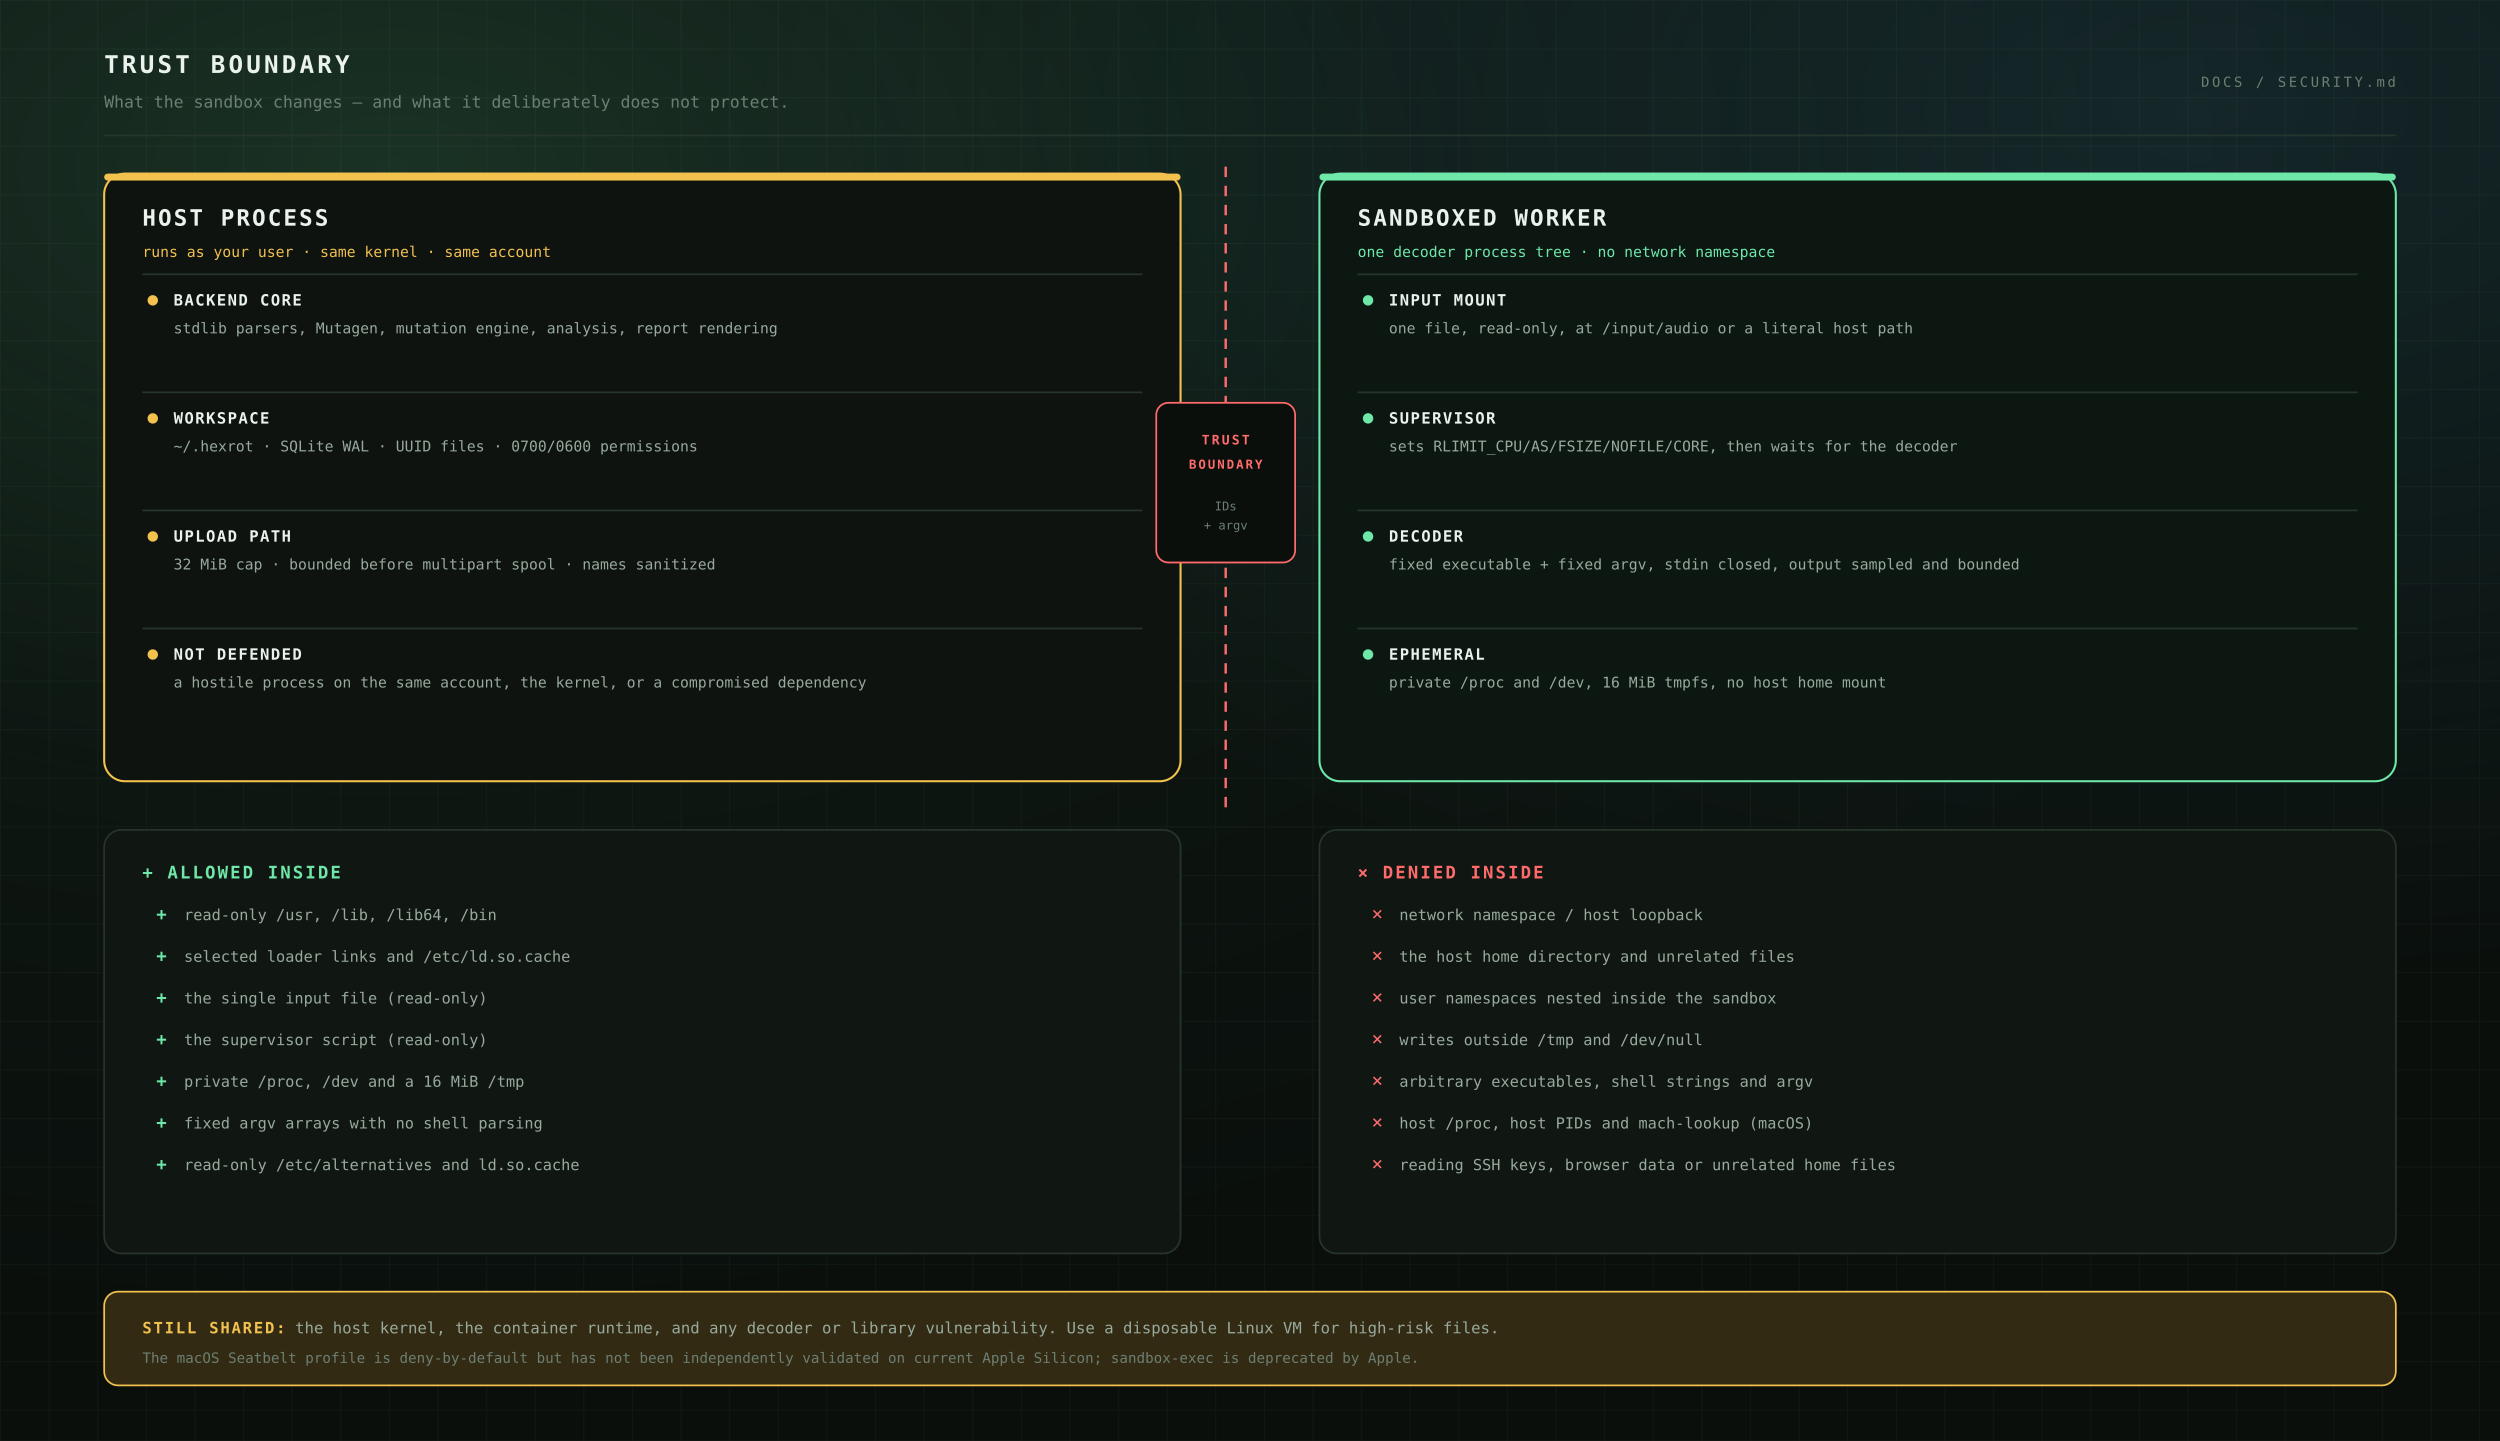
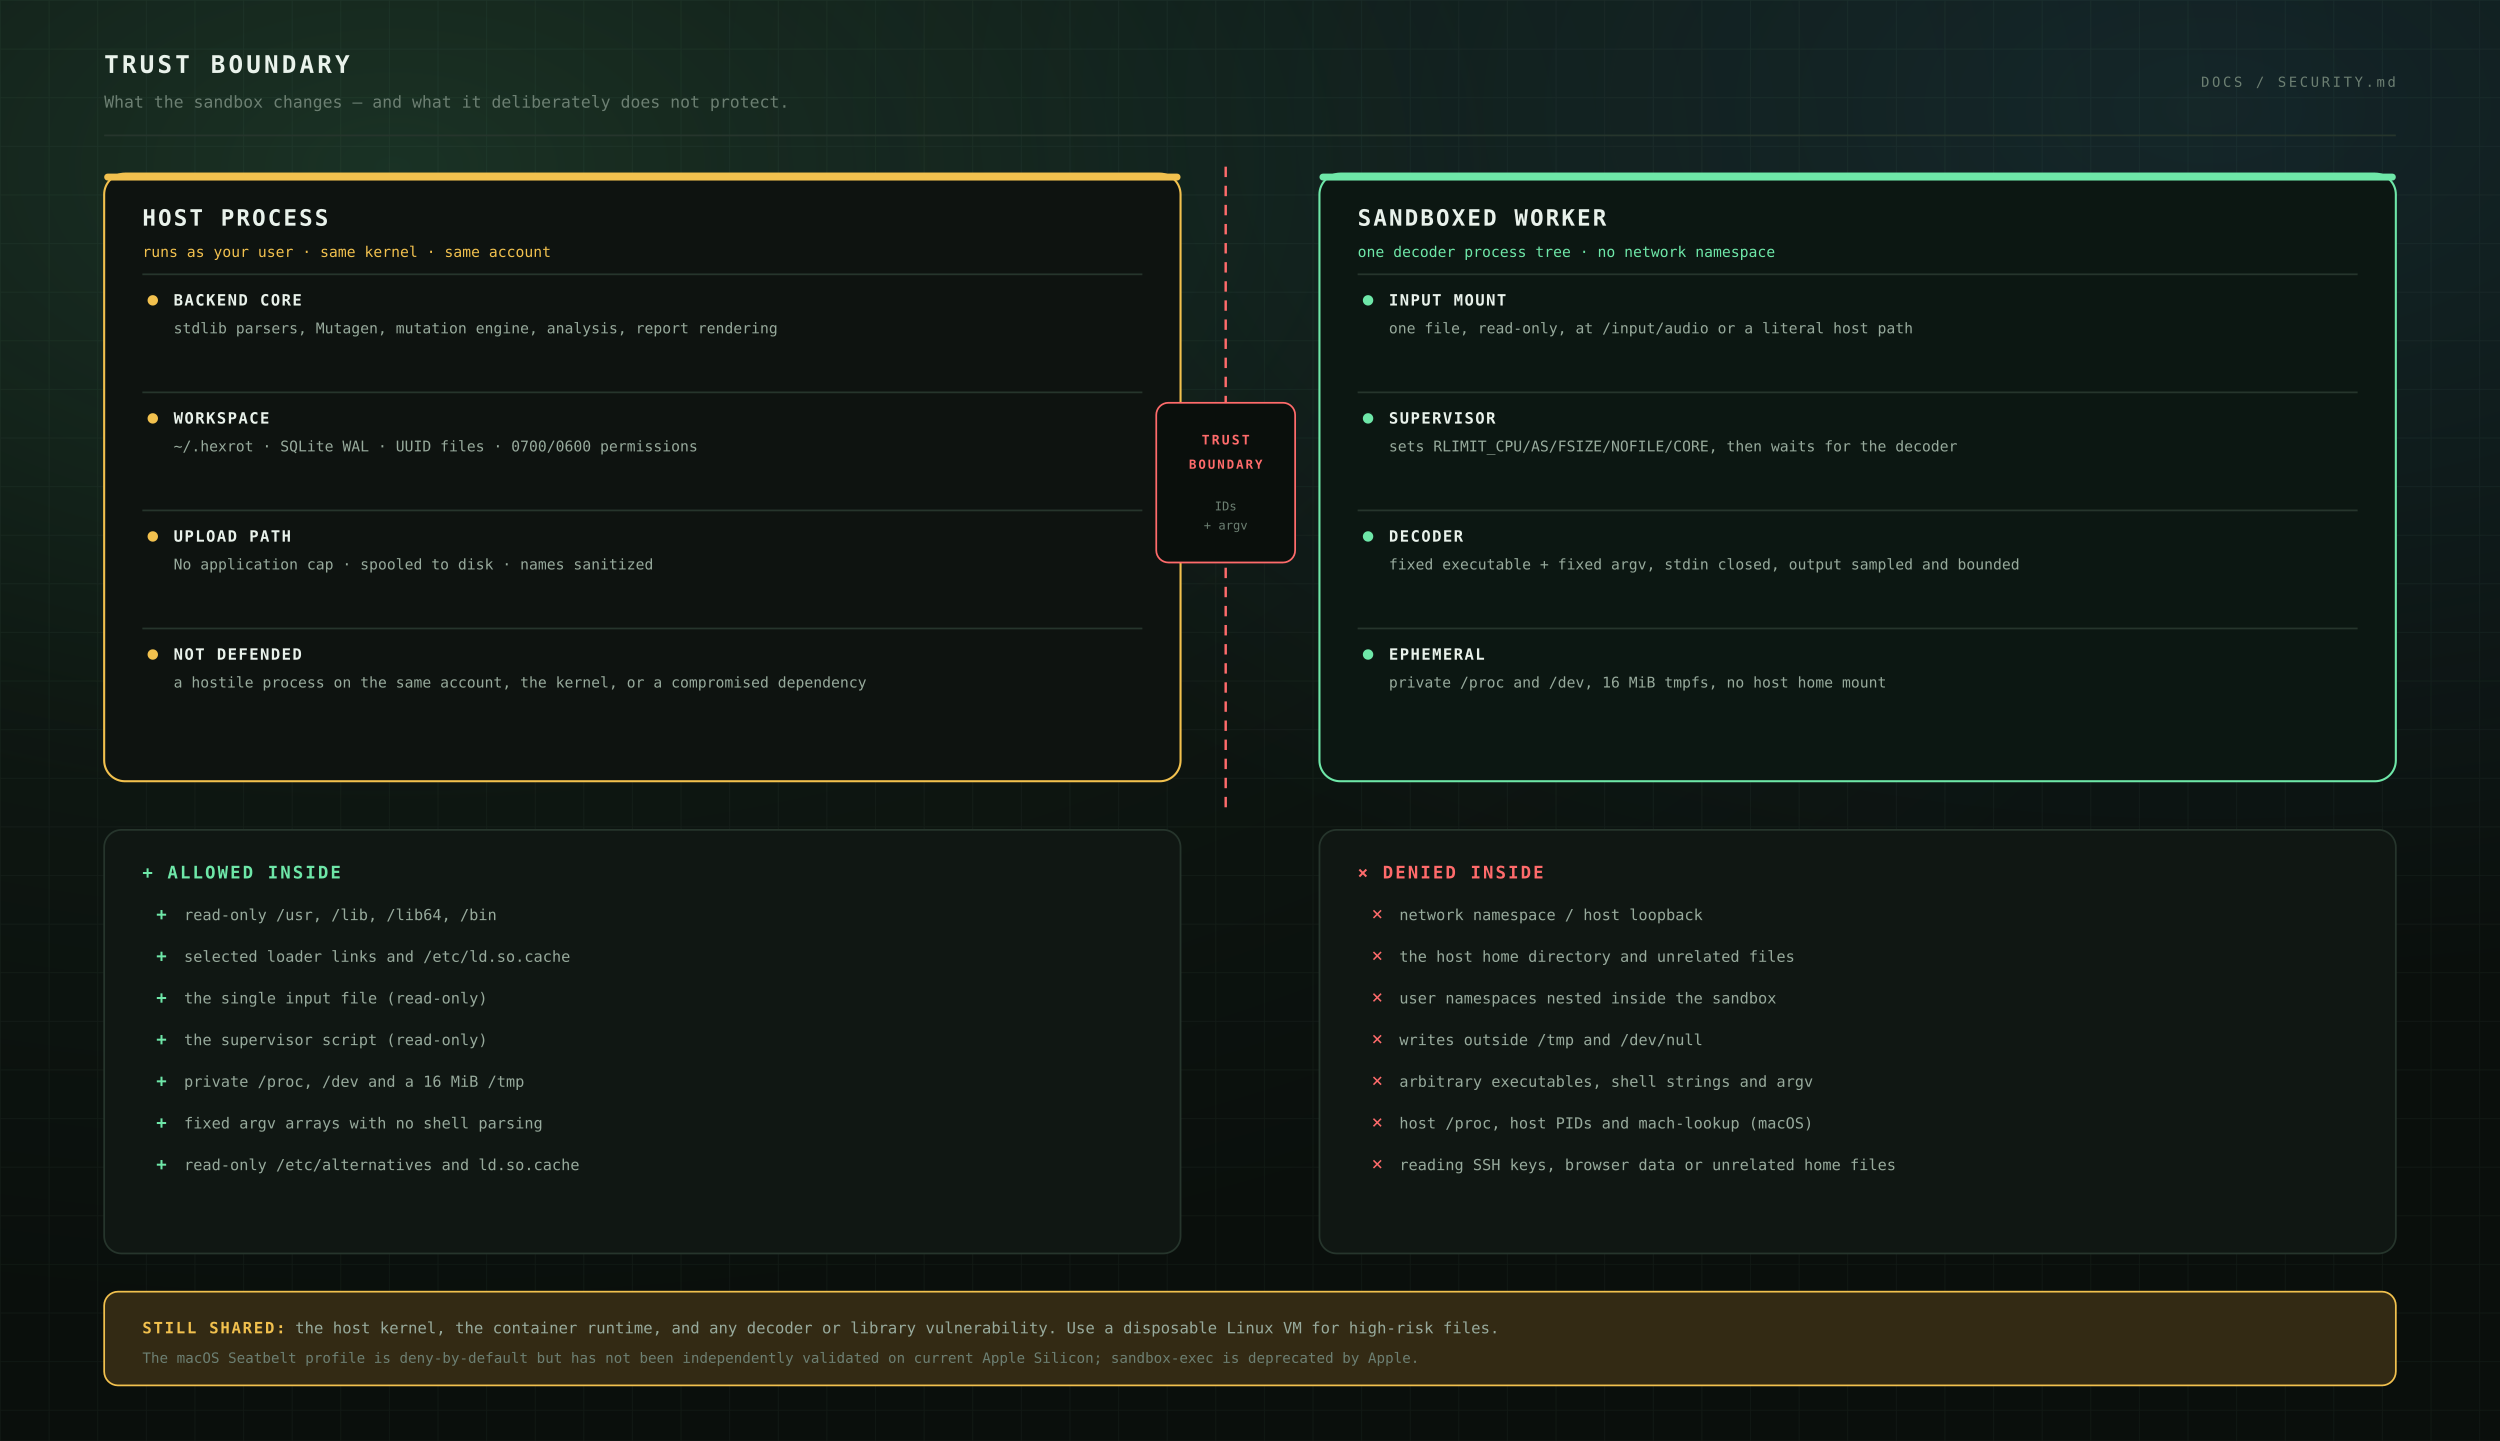
<svg xmlns="http://www.w3.org/2000/svg" width="1440" height="830" viewBox="0 0 1440 830" role="img" aria-label="HEXROT.EXE trust boundary">
  <defs>
    <pattern id="grid" width="28" height="28" patternUnits="userSpaceOnUse">
      <path d="M28 0H0V28" fill="none" stroke="#17211B" stroke-width="1" />
    </pattern>
    <radialGradient id="glow" cx="16%" cy="12%" r="80%">
      <stop offset="0%" stop-color="#6EE7A8" stop-opacity=".16" />
      <stop offset="55%" stop-color="#6EE7A8" stop-opacity=".03" />
      <stop offset="100%" stop-color="#6EE7A8" stop-opacity="0" />
    </radialGradient>
    <radialGradient id="glow2" cx="88%" cy="8%" r="60%">
      <stop offset="0%" stop-color="#5AC8F5" stop-opacity=".12" />
      <stop offset="100%" stop-color="#5AC8F5" stop-opacity="0" />
    </radialGradient>
    <marker id="arrow" viewBox="0 0 10 10" refX="9" refY="5" markerWidth="7" markerHeight="7" orient="auto-start-reverse">
      <path d="M0 0L10 5L0 10z" fill="#5A6E60" />
    </marker>
    <filter id="soft" x="-20%" y="-20%" width="140%" height="140%">
      <feDropShadow dx="0" dy="10" stdDeviation="14" flood-color="#000" flood-opacity=".45" />
    </filter>
  </defs>
  <rect width="1440" height="830" fill="#0A0F0C" />
  <rect width="1440" height="830" fill="url(#grid)" opacity=".55" />
  <rect width="1440" height="830" fill="url(#glow)" />
  <rect width="1440" height="830" fill="url(#glow2)" />
  <text x="60" y="42" font-family="'IBM Plex Mono','DejaVu Sans Mono','SFMono-Regular',Menlo,monospace" font-size="14" font-weight="700" fill="#E9F2EB" text-anchor="start" letter-spacing="1.8" opacity="1.0">TRUST BOUNDARY</text>
  <text x="60" y="62" font-family="'IBM Plex Mono','DejaVu Sans Mono','SFMono-Regular',Menlo,monospace" font-size="9.5" font-weight="400" fill="#6C7F72" text-anchor="start" letter-spacing="0" opacity="1.0">What the sandbox changes — and what it deliberately does not protect.</text>
  <text x="1380" y="50" font-family="'IBM Plex Mono','DejaVu Sans Mono','SFMono-Regular',Menlo,monospace" font-size="8" font-weight="400" fill="#6C7F72" text-anchor="end" letter-spacing="1.5" opacity="1.0">DOCS / SECURITY.md</text>
  <line x1="60" y1="78" x2="1380" y2="78" stroke="#26352C" stroke-width="1" opacity="1" />
  <rect x="60" y="100" width="620" height="350" rx="12" fill="#0E1310" stroke="#F2C14E" stroke-width="1.2" opacity="1.0" />
  <rect x="60" y="100" width="620" height="4" rx="2" fill="#F2C14E" />
  <text x="82" y="130" font-family="'IBM Plex Mono','DejaVu Sans Mono','SFMono-Regular',Menlo,monospace" font-size="13" font-weight="700" fill="#E9F2EB" text-anchor="start" letter-spacing="1.2" opacity="1.0">HOST PROCESS</text>
  <text x="82" y="148" font-family="'IBM Plex Mono','DejaVu Sans Mono','SFMono-Regular',Menlo,monospace" font-size="8.5" font-weight="400" fill="#F2C14E" text-anchor="start" letter-spacing="0" opacity="1.0">runs as your user · same kernel · same account</text>
  <line x1="82" y1="158" x2="658" y2="158" stroke="#26352C" stroke-width="1" opacity="1" />
  <circle cx="88" cy="173" r="3" fill="#F2C14E" />
  <text x="100" y="176" font-family="'IBM Plex Mono','DejaVu Sans Mono','SFMono-Regular',Menlo,monospace" font-size="9" font-weight="700" fill="#E9F2EB" text-anchor="start" letter-spacing="0.8" opacity="1.0">BACKEND CORE</text>
  <text x="100" y="192.0" font-family="'IBM Plex Mono','DejaVu Sans Mono','SFMono-Regular',Menlo,monospace" font-size="8.5" font-weight="400" fill="#97AA9C" text-anchor="start" letter-spacing="0" opacity="1.0">stdlib parsers, Mutagen, mutation engine, analysis, report rendering</text>
  <line x1="82" y1="226" x2="658" y2="226" stroke="#26352C" stroke-width="1" opacity="1" />
  <circle cx="88" cy="241" r="3" fill="#F2C14E" />
  <text x="100" y="244" font-family="'IBM Plex Mono','DejaVu Sans Mono','SFMono-Regular',Menlo,monospace" font-size="9" font-weight="700" fill="#E9F2EB" text-anchor="start" letter-spacing="0.8" opacity="1.0">WORKSPACE</text>
  <text x="100" y="260.0" font-family="'IBM Plex Mono','DejaVu Sans Mono','SFMono-Regular',Menlo,monospace" font-size="8.5" font-weight="400" fill="#97AA9C" text-anchor="start" letter-spacing="0" opacity="1.0">~/.hexrot · SQLite WAL · UUID files · 0700/0600 permissions</text>
  <line x1="82" y1="294" x2="658" y2="294" stroke="#26352C" stroke-width="1" opacity="1" />
  <circle cx="88" cy="309" r="3" fill="#F2C14E" />
  <text x="100" y="312" font-family="'IBM Plex Mono','DejaVu Sans Mono','SFMono-Regular',Menlo,monospace" font-size="9" font-weight="700" fill="#E9F2EB" text-anchor="start" letter-spacing="0.8" opacity="1.0">UPLOAD PATH</text>
-   <text x="100" y="328.0" font-family="'IBM Plex Mono','DejaVu Sans Mono','SFMono-Regular',Menlo,monospace" font-size="8.5" font-weight="400" fill="#97AA9C" text-anchor="start" letter-spacing="0" opacity="1.0">32 MiB cap · bounded before multipart spool · names sanitized</text>
+   <text x="100" y="328.0" font-family="'IBM Plex Mono','DejaVu Sans Mono','SFMono-Regular',Menlo,monospace" font-size="8.5" font-weight="400" fill="#97AA9C" text-anchor="start" letter-spacing="0" opacity="1.0">No application cap · spooled to disk · names sanitized</text>
  <line x1="82" y1="362" x2="658" y2="362" stroke="#26352C" stroke-width="1" opacity="1" />
  <circle cx="88" cy="377" r="3" fill="#F2C14E" />
  <text x="100" y="380" font-family="'IBM Plex Mono','DejaVu Sans Mono','SFMono-Regular',Menlo,monospace" font-size="9" font-weight="700" fill="#E9F2EB" text-anchor="start" letter-spacing="0.8" opacity="1.0">NOT DEFENDED</text>
  <text x="100" y="396.0" font-family="'IBM Plex Mono','DejaVu Sans Mono','SFMono-Regular',Menlo,monospace" font-size="8.5" font-weight="400" fill="#97AA9C" text-anchor="start" letter-spacing="0" opacity="1.0">a hostile process on the same account, the kernel, or a compromised dependency</text>
  <line x1="706" y1="96" x2="706" y2="466" stroke="#FF6B6B" stroke-width="1.4" opacity="1" stroke-dasharray="6 5" />
  <rect x="666" y="232" width="80" height="92" rx="7" fill="#0A0F0C" stroke="#FF6B6B" stroke-width="1" opacity="1.0" />
  <text x="706" y="256" font-family="'IBM Plex Mono','DejaVu Sans Mono','SFMono-Regular',Menlo,monospace" font-size="7.6" font-weight="700" fill="#FF6B6B" text-anchor="middle" letter-spacing="1.2" opacity="1.0">TRUST</text>
  <text x="706" y="270" font-family="'IBM Plex Mono','DejaVu Sans Mono','SFMono-Regular',Menlo,monospace" font-size="7.2" font-weight="700" fill="#FF6B6B" text-anchor="middle" letter-spacing="1.1" opacity="1.0">BOUNDARY</text>
  <text x="706" y="294" font-family="'IBM Plex Mono','DejaVu Sans Mono','SFMono-Regular',Menlo,monospace" font-size="7" font-weight="400" fill="#6C7F72" text-anchor="middle" letter-spacing="0" opacity="1.0">IDs</text>
  <text x="706" y="305" font-family="'IBM Plex Mono','DejaVu Sans Mono','SFMono-Regular',Menlo,monospace" font-size="7" font-weight="400" fill="#6C7F72" text-anchor="middle" letter-spacing="0" opacity="1.0">+ argv</text>
  <rect x="760" y="100" width="620" height="350" rx="12" fill="#0C1712" stroke="#6EE7A8" stroke-width="1.2" opacity="1.0" />
  <rect x="760" y="100" width="620" height="4" rx="2" fill="#6EE7A8" />
  <text x="782" y="130" font-family="'IBM Plex Mono','DejaVu Sans Mono','SFMono-Regular',Menlo,monospace" font-size="13" font-weight="700" fill="#E9F2EB" text-anchor="start" letter-spacing="1.2" opacity="1.0">SANDBOXED WORKER</text>
  <text x="782" y="148" font-family="'IBM Plex Mono','DejaVu Sans Mono','SFMono-Regular',Menlo,monospace" font-size="8.5" font-weight="400" fill="#6EE7A8" text-anchor="start" letter-spacing="0" opacity="1.0">one decoder process tree · no network namespace</text>
  <line x1="782" y1="158" x2="1358" y2="158" stroke="#26352C" stroke-width="1" opacity="1" />
  <circle cx="788" cy="173" r="3" fill="#6EE7A8" />
  <text x="800" y="176" font-family="'IBM Plex Mono','DejaVu Sans Mono','SFMono-Regular',Menlo,monospace" font-size="9" font-weight="700" fill="#E9F2EB" text-anchor="start" letter-spacing="0.8" opacity="1.0">INPUT MOUNT</text>
  <text x="800" y="192.0" font-family="'IBM Plex Mono','DejaVu Sans Mono','SFMono-Regular',Menlo,monospace" font-size="8.5" font-weight="400" fill="#97AA9C" text-anchor="start" letter-spacing="0" opacity="1.0">one file, read-only, at /input/audio or a literal host path</text>
  <line x1="782" y1="226" x2="1358" y2="226" stroke="#26352C" stroke-width="1" opacity="1" />
  <circle cx="788" cy="241" r="3" fill="#6EE7A8" />
  <text x="800" y="244" font-family="'IBM Plex Mono','DejaVu Sans Mono','SFMono-Regular',Menlo,monospace" font-size="9" font-weight="700" fill="#E9F2EB" text-anchor="start" letter-spacing="0.8" opacity="1.0">SUPERVISOR</text>
  <text x="800" y="260.0" font-family="'IBM Plex Mono','DejaVu Sans Mono','SFMono-Regular',Menlo,monospace" font-size="8.5" font-weight="400" fill="#97AA9C" text-anchor="start" letter-spacing="0" opacity="1.0">sets RLIMIT_CPU/AS/FSIZE/NOFILE/CORE, then waits for the decoder</text>
  <line x1="782" y1="294" x2="1358" y2="294" stroke="#26352C" stroke-width="1" opacity="1" />
  <circle cx="788" cy="309" r="3" fill="#6EE7A8" />
  <text x="800" y="312" font-family="'IBM Plex Mono','DejaVu Sans Mono','SFMono-Regular',Menlo,monospace" font-size="9" font-weight="700" fill="#E9F2EB" text-anchor="start" letter-spacing="0.8" opacity="1.0">DECODER</text>
  <text x="800" y="328.0" font-family="'IBM Plex Mono','DejaVu Sans Mono','SFMono-Regular',Menlo,monospace" font-size="8.5" font-weight="400" fill="#97AA9C" text-anchor="start" letter-spacing="0" opacity="1.0">fixed executable + fixed argv, stdin closed, output sampled and bounded</text>
  <line x1="782" y1="362" x2="1358" y2="362" stroke="#26352C" stroke-width="1" opacity="1" />
  <circle cx="788" cy="377" r="3" fill="#6EE7A8" />
  <text x="800" y="380" font-family="'IBM Plex Mono','DejaVu Sans Mono','SFMono-Regular',Menlo,monospace" font-size="9" font-weight="700" fill="#E9F2EB" text-anchor="start" letter-spacing="0.8" opacity="1.0">EPHEMERAL</text>
  <text x="800" y="396.0" font-family="'IBM Plex Mono','DejaVu Sans Mono','SFMono-Regular',Menlo,monospace" font-size="8.5" font-weight="400" fill="#97AA9C" text-anchor="start" letter-spacing="0" opacity="1.0">private /proc and /dev, 16 MiB tmpfs, no host home mount</text>
  <rect x="60" y="478" width="620" height="244" rx="10" fill="#101713" stroke="#26352C" stroke-width="1" opacity="1.0" />
  <text x="82" y="506" font-family="'IBM Plex Mono','DejaVu Sans Mono','SFMono-Regular',Menlo,monospace" font-size="10" font-weight="700" fill="#6EE7A8" text-anchor="start" letter-spacing="1.2" opacity="1.0">+  ALLOWED INSIDE</text>
  <text x="90" y="530" font-family="'IBM Plex Mono','DejaVu Sans Mono','SFMono-Regular',Menlo,monospace" font-size="10" font-weight="700" fill="#6EE7A8" text-anchor="start" letter-spacing="0" opacity="1.0">+</text>
  <text x="106" y="530" font-family="'IBM Plex Mono','DejaVu Sans Mono','SFMono-Regular',Menlo,monospace" font-size="8.8" font-weight="400" fill="#97AA9C" text-anchor="start" letter-spacing="0" opacity="1.0">read-only /usr, /lib, /lib64, /bin</text>
  <text x="90" y="554" font-family="'IBM Plex Mono','DejaVu Sans Mono','SFMono-Regular',Menlo,monospace" font-size="10" font-weight="700" fill="#6EE7A8" text-anchor="start" letter-spacing="0" opacity="1.0">+</text>
  <text x="106" y="554" font-family="'IBM Plex Mono','DejaVu Sans Mono','SFMono-Regular',Menlo,monospace" font-size="8.8" font-weight="400" fill="#97AA9C" text-anchor="start" letter-spacing="0" opacity="1.0">selected loader links and /etc/ld.so.cache</text>
  <text x="90" y="578" font-family="'IBM Plex Mono','DejaVu Sans Mono','SFMono-Regular',Menlo,monospace" font-size="10" font-weight="700" fill="#6EE7A8" text-anchor="start" letter-spacing="0" opacity="1.0">+</text>
  <text x="106" y="578" font-family="'IBM Plex Mono','DejaVu Sans Mono','SFMono-Regular',Menlo,monospace" font-size="8.8" font-weight="400" fill="#97AA9C" text-anchor="start" letter-spacing="0" opacity="1.0">the single input file (read-only)</text>
  <text x="90" y="602" font-family="'IBM Plex Mono','DejaVu Sans Mono','SFMono-Regular',Menlo,monospace" font-size="10" font-weight="700" fill="#6EE7A8" text-anchor="start" letter-spacing="0" opacity="1.0">+</text>
  <text x="106" y="602" font-family="'IBM Plex Mono','DejaVu Sans Mono','SFMono-Regular',Menlo,monospace" font-size="8.8" font-weight="400" fill="#97AA9C" text-anchor="start" letter-spacing="0" opacity="1.0">the supervisor script (read-only)</text>
  <text x="90" y="626" font-family="'IBM Plex Mono','DejaVu Sans Mono','SFMono-Regular',Menlo,monospace" font-size="10" font-weight="700" fill="#6EE7A8" text-anchor="start" letter-spacing="0" opacity="1.0">+</text>
  <text x="106" y="626" font-family="'IBM Plex Mono','DejaVu Sans Mono','SFMono-Regular',Menlo,monospace" font-size="8.8" font-weight="400" fill="#97AA9C" text-anchor="start" letter-spacing="0" opacity="1.0">private /proc, /dev and a 16 MiB /tmp</text>
  <text x="90" y="650" font-family="'IBM Plex Mono','DejaVu Sans Mono','SFMono-Regular',Menlo,monospace" font-size="10" font-weight="700" fill="#6EE7A8" text-anchor="start" letter-spacing="0" opacity="1.0">+</text>
  <text x="106" y="650" font-family="'IBM Plex Mono','DejaVu Sans Mono','SFMono-Regular',Menlo,monospace" font-size="8.8" font-weight="400" fill="#97AA9C" text-anchor="start" letter-spacing="0" opacity="1.0">fixed argv arrays with no shell parsing</text>
  <text x="90" y="674" font-family="'IBM Plex Mono','DejaVu Sans Mono','SFMono-Regular',Menlo,monospace" font-size="10" font-weight="700" fill="#6EE7A8" text-anchor="start" letter-spacing="0" opacity="1.0">+</text>
  <text x="106" y="674" font-family="'IBM Plex Mono','DejaVu Sans Mono','SFMono-Regular',Menlo,monospace" font-size="8.8" font-weight="400" fill="#97AA9C" text-anchor="start" letter-spacing="0" opacity="1.0">read-only /etc/alternatives and ld.so.cache</text>
  <rect x="760" y="478" width="620" height="244" rx="10" fill="#101713" stroke="#26352C" stroke-width="1" opacity="1.0" />
  <text x="782" y="506" font-family="'IBM Plex Mono','DejaVu Sans Mono','SFMono-Regular',Menlo,monospace" font-size="10" font-weight="700" fill="#FF6B6B" text-anchor="start" letter-spacing="1.2" opacity="1.0">×  DENIED INSIDE</text>
  <text x="790" y="530" font-family="'IBM Plex Mono','DejaVu Sans Mono','SFMono-Regular',Menlo,monospace" font-size="11" font-weight="400" fill="#FF6B6B" text-anchor="start" letter-spacing="0" opacity="1.0">×</text>
  <text x="806" y="530" font-family="'IBM Plex Mono','DejaVu Sans Mono','SFMono-Regular',Menlo,monospace" font-size="8.8" font-weight="400" fill="#97AA9C" text-anchor="start" letter-spacing="0" opacity="1.0">network namespace / host loopback</text>
  <text x="790" y="554" font-family="'IBM Plex Mono','DejaVu Sans Mono','SFMono-Regular',Menlo,monospace" font-size="11" font-weight="400" fill="#FF6B6B" text-anchor="start" letter-spacing="0" opacity="1.0">×</text>
  <text x="806" y="554" font-family="'IBM Plex Mono','DejaVu Sans Mono','SFMono-Regular',Menlo,monospace" font-size="8.8" font-weight="400" fill="#97AA9C" text-anchor="start" letter-spacing="0" opacity="1.0">the host home directory and unrelated files</text>
  <text x="790" y="578" font-family="'IBM Plex Mono','DejaVu Sans Mono','SFMono-Regular',Menlo,monospace" font-size="11" font-weight="400" fill="#FF6B6B" text-anchor="start" letter-spacing="0" opacity="1.0">×</text>
  <text x="806" y="578" font-family="'IBM Plex Mono','DejaVu Sans Mono','SFMono-Regular',Menlo,monospace" font-size="8.8" font-weight="400" fill="#97AA9C" text-anchor="start" letter-spacing="0" opacity="1.0">user namespaces nested inside the sandbox</text>
  <text x="790" y="602" font-family="'IBM Plex Mono','DejaVu Sans Mono','SFMono-Regular',Menlo,monospace" font-size="11" font-weight="400" fill="#FF6B6B" text-anchor="start" letter-spacing="0" opacity="1.0">×</text>
  <text x="806" y="602" font-family="'IBM Plex Mono','DejaVu Sans Mono','SFMono-Regular',Menlo,monospace" font-size="8.8" font-weight="400" fill="#97AA9C" text-anchor="start" letter-spacing="0" opacity="1.0">writes outside /tmp and /dev/null</text>
  <text x="790" y="626" font-family="'IBM Plex Mono','DejaVu Sans Mono','SFMono-Regular',Menlo,monospace" font-size="11" font-weight="400" fill="#FF6B6B" text-anchor="start" letter-spacing="0" opacity="1.0">×</text>
  <text x="806" y="626" font-family="'IBM Plex Mono','DejaVu Sans Mono','SFMono-Regular',Menlo,monospace" font-size="8.8" font-weight="400" fill="#97AA9C" text-anchor="start" letter-spacing="0" opacity="1.0">arbitrary executables, shell strings and argv</text>
  <text x="790" y="650" font-family="'IBM Plex Mono','DejaVu Sans Mono','SFMono-Regular',Menlo,monospace" font-size="11" font-weight="400" fill="#FF6B6B" text-anchor="start" letter-spacing="0" opacity="1.0">×</text>
  <text x="806" y="650" font-family="'IBM Plex Mono','DejaVu Sans Mono','SFMono-Regular',Menlo,monospace" font-size="8.8" font-weight="400" fill="#97AA9C" text-anchor="start" letter-spacing="0" opacity="1.0">host /proc, host PIDs and mach-lookup (macOS)</text>
  <text x="790" y="674" font-family="'IBM Plex Mono','DejaVu Sans Mono','SFMono-Regular',Menlo,monospace" font-size="11" font-weight="400" fill="#FF6B6B" text-anchor="start" letter-spacing="0" opacity="1.0">×</text>
  <text x="806" y="674" font-family="'IBM Plex Mono','DejaVu Sans Mono','SFMono-Regular',Menlo,monospace" font-size="8.8" font-weight="400" fill="#97AA9C" text-anchor="start" letter-spacing="0" opacity="1.0">reading SSH keys, browser data or unrelated home files</text>
  <rect x="60" y="744" width="1320" height="54" rx="8" fill="#332A14" stroke="#F2C14E" stroke-width="1" opacity="1.0" />
  <text x="82" y="768" font-family="'IBM Plex Mono','DejaVu Sans Mono','SFMono-Regular',Menlo,monospace" font-size="9" font-weight="700" fill="#F2C14E" text-anchor="start" letter-spacing="1" opacity="1.0">STILL SHARED:</text>
  <text x="170" y="768" font-family="'IBM Plex Mono','DejaVu Sans Mono','SFMono-Regular',Menlo,monospace" font-size="9" font-weight="400" fill="#97AA9C" text-anchor="start" letter-spacing="0" opacity="1.0">the host kernel, the container runtime, and any decoder or library vulnerability. Use a disposable Linux VM for high-risk files.</text>
  <text x="82" y="785" font-family="'IBM Plex Mono','DejaVu Sans Mono','SFMono-Regular',Menlo,monospace" font-size="8.2" font-weight="400" fill="#6C7F72" text-anchor="start" letter-spacing="0" opacity="1.0">The macOS Seatbelt profile is deny-by-default but has not been independently validated on current Apple Silicon; sandbox-exec is deprecated by Apple.</text>
</svg>
